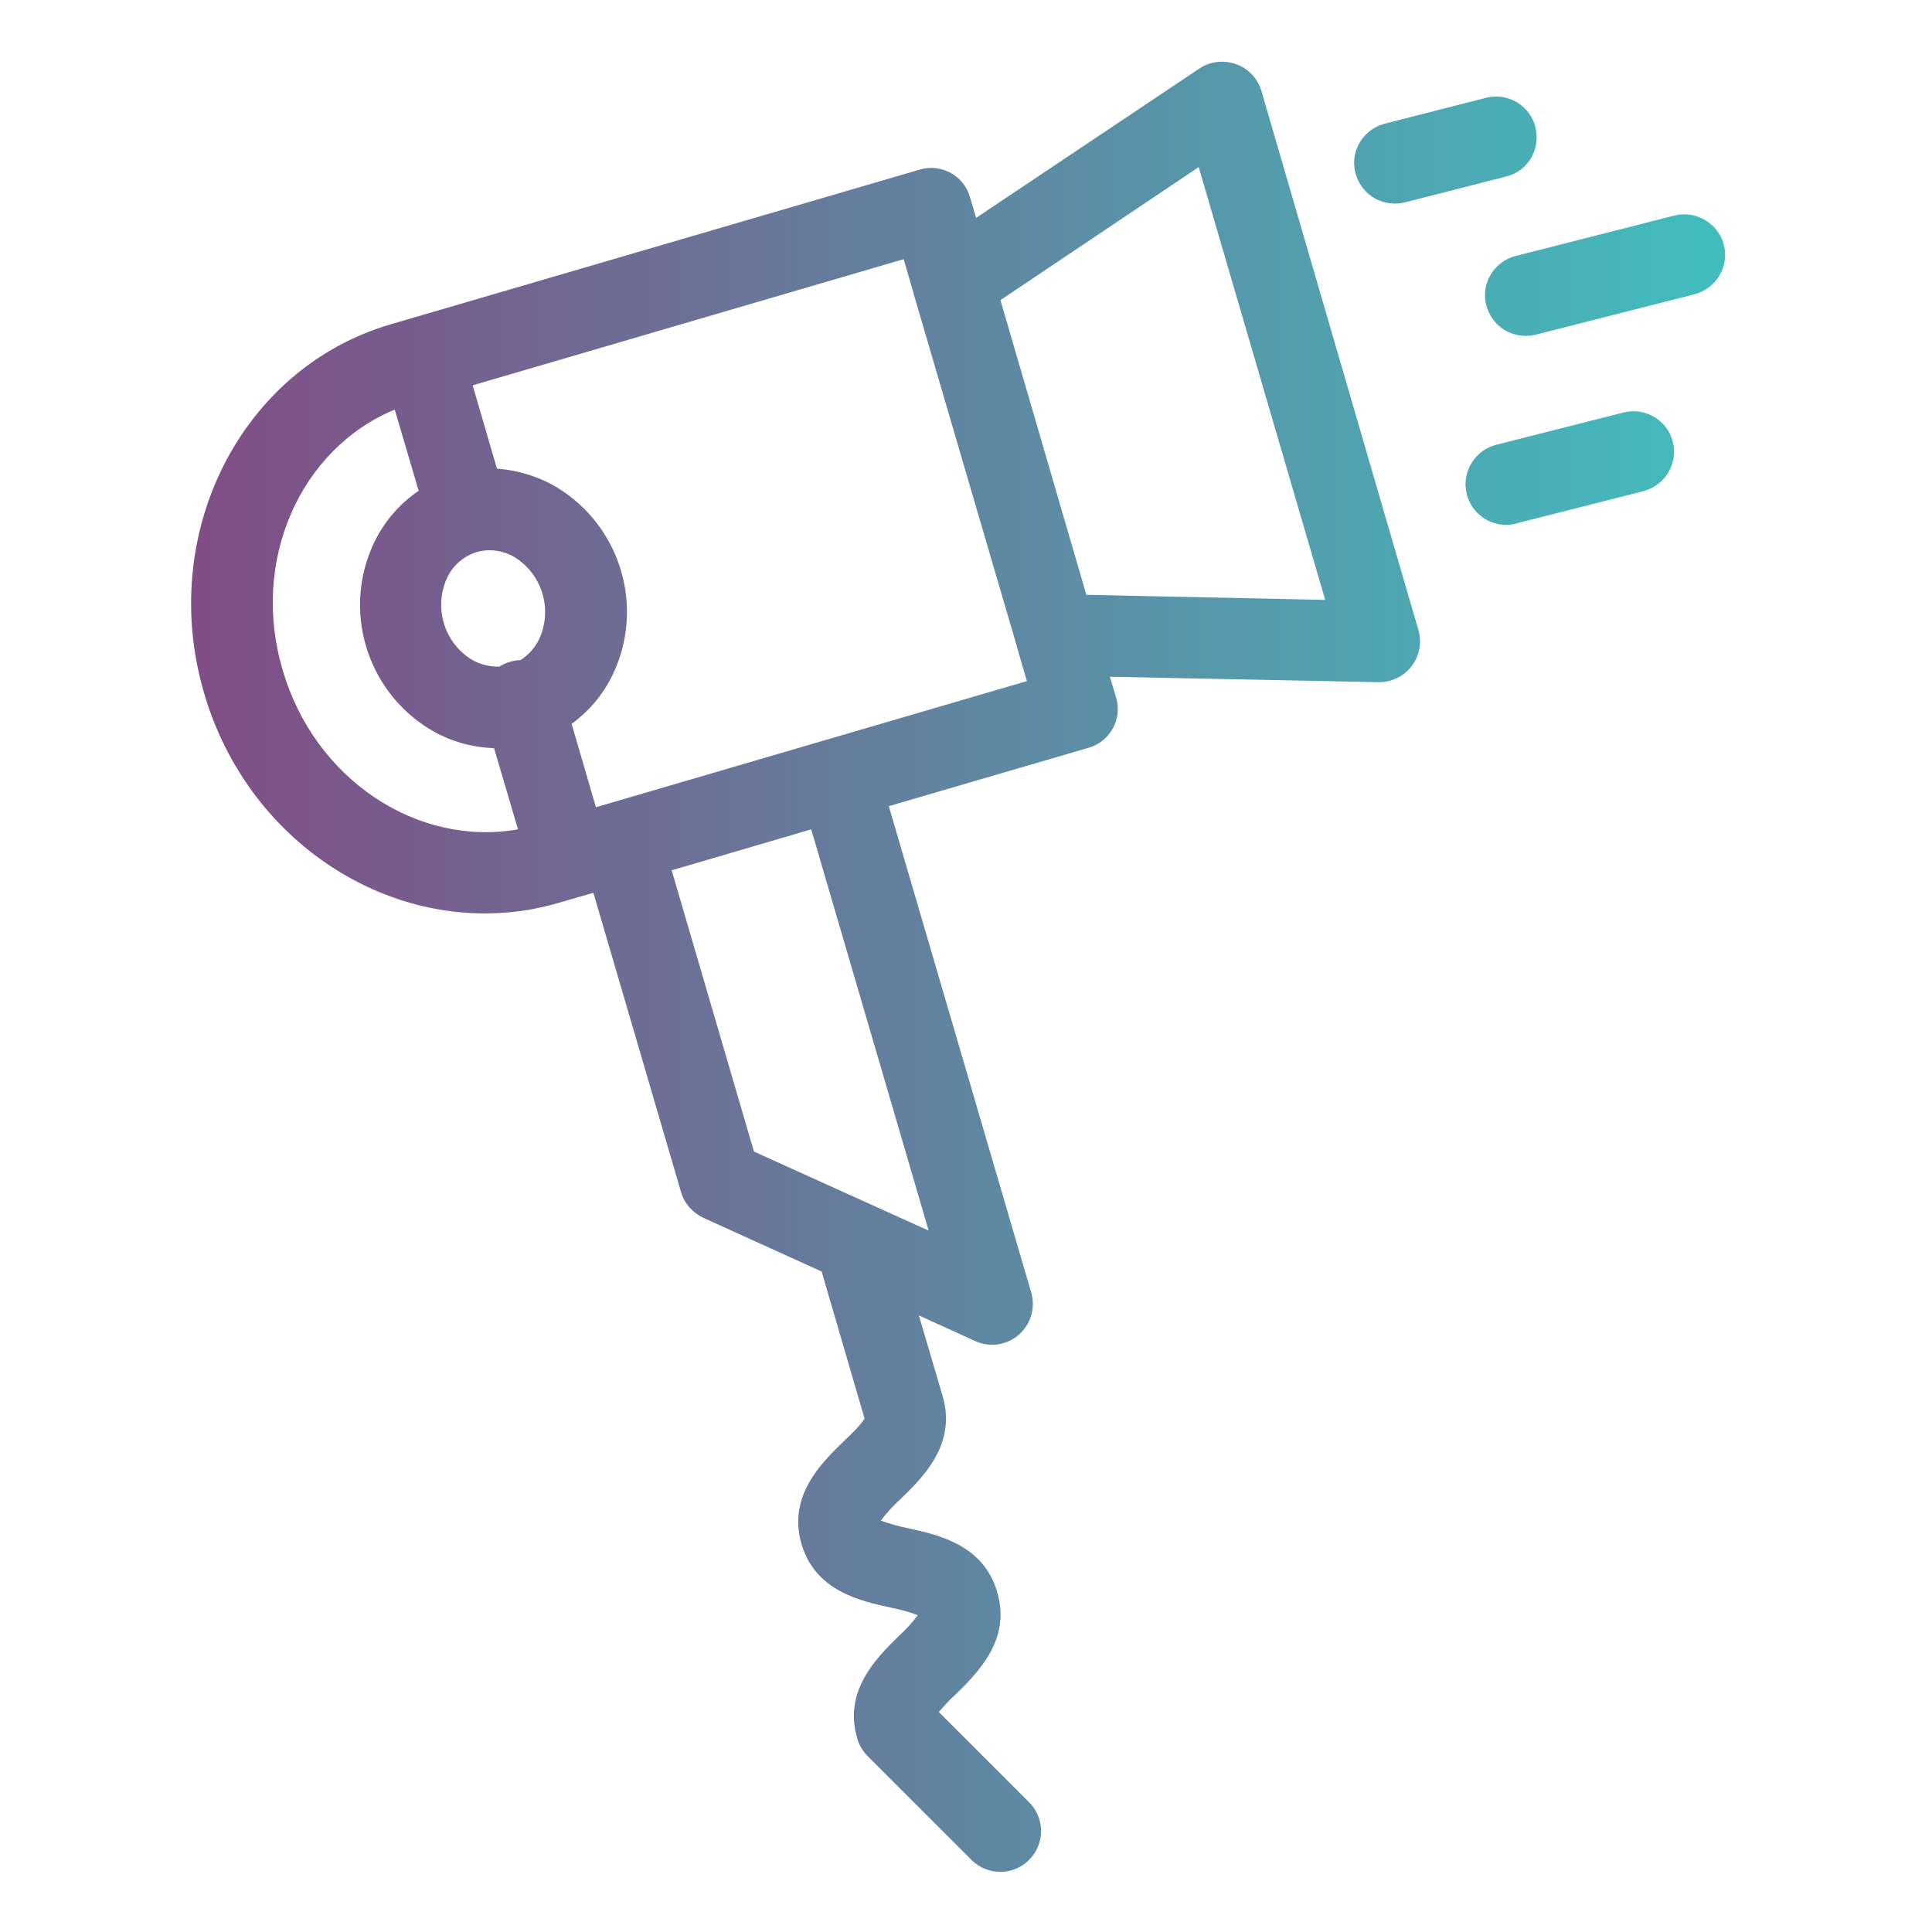
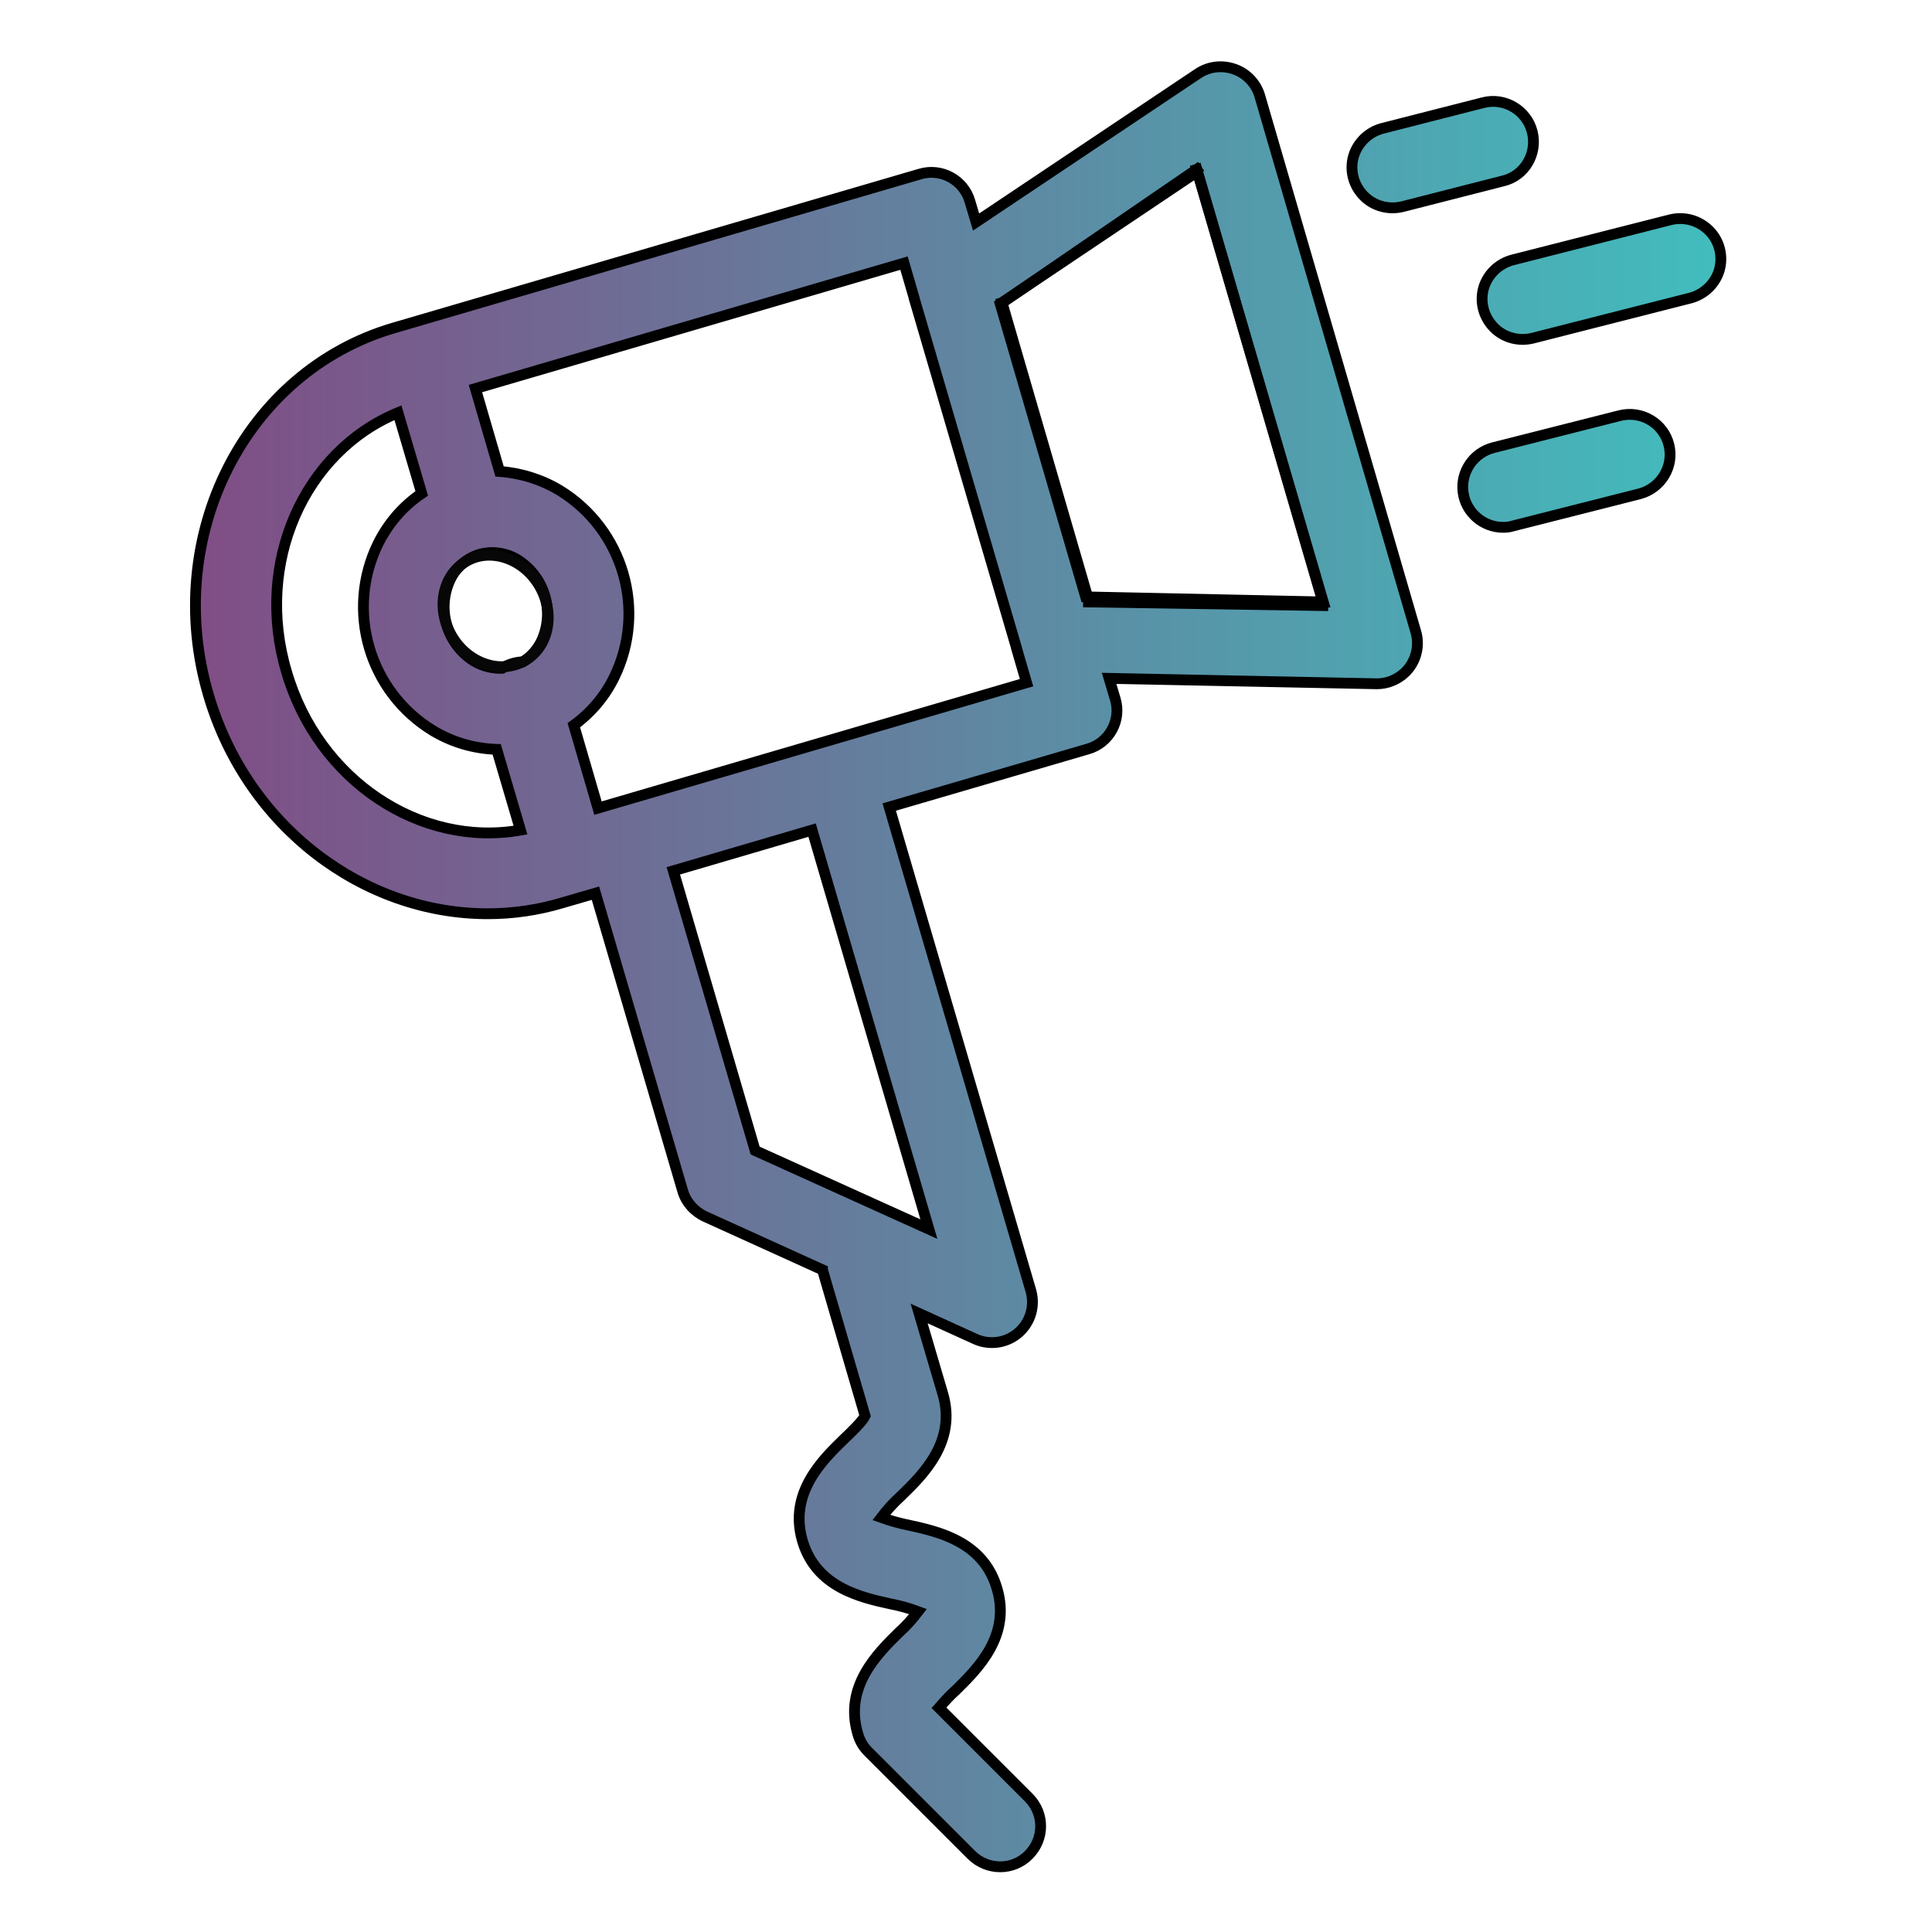
- <svg xmlns="http://www.w3.org/2000/svg" version="1.1" id="Layer_1" x="0px" y="0px" viewBox="0 0 533 533" style="enable-background:new 0 0 533 533;" xml:space="preserve">
-   <style type="text/css">
- 	.st0{fill:url(#SVGID_1_);}
- </style>
-   <linearGradient id="SVGID_1_" gradientUnits="userSpaceOnUse" x1="52.707" y1="266.833" x2="475.891" y2="266.833">
-     <stop offset="0" style="stop-color:#804D85" />
-     <stop offset="1" style="stop-color:#41BDBD" />
-   </linearGradient>
-   <path class="st0" d="M56.3,191.2C67,227.9,99.4,252,133.8,252c7,0,13.9-1,20.6-3l9.3-2.7l24.2,82.6c0.9,3.1,3.2,5.7,6.2,7.1  l32.6,14.8c0,0.1,0.1,0.3,0.1,0.4l11.7,40.1c-0.7,1.5-3.8,4.5-5.7,6.3c-6.2,6-15.5,15.1-11.7,28.3c3.8,13.1,16.4,15.8,24.6,17.6  c2.6,0.5,5.1,1.2,7.5,2.1c-1.6,2.1-3.4,4.1-5.3,5.8c-6.1,6-15.3,15.1-11.4,28.2c0.5,1.8,1.5,3.5,2.8,4.8l28.8,28.8  c4.4,4.3,11.5,4.3,15.8-0.1c4.4-4.4,4.4-11.4,0.1-15.8l-25-25c1.5-1.7,3-3.4,4.7-4.9c6.1-6,15.3-15.1,11.4-28.2  c-3.8-13.1-16.4-15.8-24.6-17.6c-2.5-0.5-5-1.2-7.5-2.1c1.6-2.1,3.4-4.1,5.4-5.9c6.2-6,15.5-15.1,11.7-28.3l-6.6-22.4l15.6,7.1  c4,1.8,8.7,1.1,12-1.8c3.3-2.9,4.6-7.4,3.4-11.6l-39.3-134.2l55.1-16.1c6-1.7,9.4-8,7.6-13.9l-1.7-5.7l74.1,1.5h0.2  c3.5,0,6.9-1.7,9-4.5c2.1-2.8,2.8-6.5,1.8-9.9L348,25.1c-1-3.4-3.6-6.2-7-7.4c-3.4-1.2-7.1-0.8-10.1,1.2l-61.6,41.2l-1.7-5.7  c-1.7-6-8-9.4-13.9-7.6l-146,42.7C66.5,101.6,43.4,147.2,56.3,191.2z M130,181.9c-7.6-4.8-10.4-14.5-6.6-22.6c1.6-3.4,4.6-5.9,8.1-7  c1.1-0.3,2.3-0.5,3.5-0.5c2.5,0,5,0.7,7.1,2c7.6,4.8,10.4,14.5,6.6,22.6c-1.1,2.3-2.9,4.3-5.1,5.7c-2.1,0.1-4.1,0.7-5.8,1.8  C135.1,184,132.4,183.3,130,181.9z M256.2,339.5L208,317.7l-22.7-77.6l38.5-11.3L256.2,339.5z M330.7,46.1l34.9,119.4l-65.9-1.4  L276,82.8L330.7,46.1z M252.1,81.1c0,0,0,0.1,0,0.1l28.4,97c0,0,0,0.1,0,0.1l2.8,9.6l-118.9,34.8l-6.7-23c4.8-3.5,8.6-8,11.2-13.3  c9.1-18.6,2.5-41.1-15.2-51.9c-5-3-10.8-4.8-16.6-5.2l-6.7-23l118.9-34.8L252.1,81.1z M108.9,113l6.6,22.4  c-5.2,3.5-9.3,8.3-12.1,13.9c-9.1,18.6-2.5,41.1,15.2,51.9c5.3,3.2,11.4,5,17.7,5.2l6.6,22.4c-27.7,4.9-56.1-13.7-64.9-43.9  C69,154.8,82.8,123.8,108.9,113L108.9,113z M423.6,35.1c-1.5-6-7.7-9.7-13.7-8.1l-27.8,7.1c-3.9,1-7,4-8.1,7.8  c-1.1,3.9,0,8,2.8,10.9c2.8,2.9,7,4,10.9,3l27.8-7.1C421.5,47.3,425.1,41.1,423.6,35.1z M461.8,59.5l-43.6,11.1c-3.9,1-7,4-8.1,7.8  c-1.1,3.9,0,8,2.8,10.9c2.8,2.9,7,4,10.9,3l43.6-11.1c3.9-1,7-4,8.1-7.8c1.1-3.9,0-8.1-2.8-10.9C469.8,59.6,465.7,58.5,461.8,59.5z   M415.5,144.8c0.9,0,1.9-0.1,2.8-0.4l35.1-8.9c6-1.6,9.6-7.7,8.1-13.6c-1.5-6-7.6-9.6-13.6-8.1l-35.1,8.9c-5.5,1.4-9.1,6.7-8.4,12.3  C405.1,140.6,409.9,144.8,415.5,144.8z" />
+ <svg xmlns="http://www.w3.org/2000/svg" xmlns:xlink="http://www.w3.org/1999/xlink" width="536px" height="536px" viewBox="0 0 536 536" version="1.1">
+   <defs>
+     <linearGradient x1="-3.7118793E-05" y1="0.5" x2="1" y2="0.5" id="gradient_1">
+       <stop offset="0" stop-color="#804D85" />
+       <stop offset="1" stop-color="#41BDBD" />
+     </linearGradient>
+     <path d="M0 0L533 0L533 533L0 533L0 0Z" id="path_1" />
+     <clipPath id="mask_1">
+       <use xlink:href="#path_1" />
+     </clipPath>
+   </defs>
+   <g id="16911509661580359487" transform="translate(1.5 1.5)">
+     <path d="M0 0L533 0L533 533L0 533L0 0Z" id="Background" fill="none" fill-rule="evenodd" stroke="none" />
+     <g clip-path="url(#mask_1)">
+       <path d="M3.577 174.175C14.277 210.875 46.677 234.975 81.077 234.975C88.077 234.975 94.977 233.975 101.677 231.975L110.977 229.275L135.177 311.875C136.077 314.975 138.377 317.575 141.377 318.975L173.977 333.775C173.977 333.875 174.077 334.075 174.077 334.175L185.777 374.275C185.077 375.775 181.977 378.775 180.077 380.575C173.877 386.575 164.577 395.675 168.377 408.875C172.177 421.975 184.777 424.675 192.977 426.475C195.577 426.975 198.077 427.675 200.477 428.575C198.877 430.675 197.077 432.675 195.177 434.375C189.077 440.375 179.877 449.475 183.777 462.575C184.277 464.375 185.277 466.075 186.577 467.375L215.377 496.175C219.777 500.475 226.877 500.475 231.177 496.075C235.577 491.675 235.577 484.675 231.277 480.275L206.277 455.275C207.777 453.575 209.277 451.875 210.977 450.375C217.077 444.375 226.277 435.275 222.377 422.175C218.577 409.075 205.977 406.375 197.777 404.575C195.277 404.075 192.777 403.375 190.277 402.475C191.877 400.375 193.677 398.375 195.677 396.575C201.877 390.575 211.177 381.475 207.377 368.275L200.777 345.875L216.377 352.975C220.377 354.775 225.077 354.075 228.377 351.175C231.677 348.275 232.977 343.775 231.777 339.575L192.477 205.375L247.577 189.275C253.577 187.575 256.977 181.275 255.177 175.375L253.477 169.675L327.577 171.175L327.777 171.175C331.277 171.175 334.677 169.475 336.777 166.675C338.877 163.875 339.577 160.175 338.577 156.775L295.277 8.075C294.277 4.675 291.677 1.875 288.277 0.675C284.877 -0.525 281.177 -0.125 278.177 1.875L216.577 43.075L214.877 37.375C213.177 31.375 206.877 27.975 200.977 29.775L54.977 72.475C13.777 84.575 -9.323 130.175 3.577 174.175L3.577 174.175ZM77.277 164.875C69.677 160.075 66.877 150.375 70.677 142.275C72.277 138.875 75.277 136.375 78.777 135.275C79.877 134.975 81.077 134.775 82.277 134.775C84.777 134.775 87.277 135.475 89.377 136.775C96.977 141.575 99.777 151.275 95.977 159.375C94.877 161.675 93.077 163.675 90.877 165.075C88.777 165.175 86.777 165.775 85.077 166.875C82.377 166.975 79.677 166.275 77.277 164.875L77.277 164.875ZM203.477 322.475L155.277 300.675L132.577 223.075L171.077 211.775L203.477 322.475L203.477 322.475ZM277.977 29.075L312.877 148.475L246.977 147.075L223.277 65.775L277.977 29.075L277.977 29.075ZM199.377 64.075C199.377 64.075 199.377 64.175 199.377 64.175L227.777 161.175C227.777 161.175 227.777 161.275 227.777 161.275L230.577 170.875L111.677 205.675L104.977 182.675C109.777 179.175 113.577 174.675 116.177 169.375C125.277 150.775 118.677 128.275 100.977 117.475C95.977 114.475 90.177 112.675 84.377 112.275L77.677 89.275L196.577 54.475L199.377 64.075L199.377 64.075ZM56.177 95.975L62.777 118.375C57.577 121.875 53.477 126.675 50.677 132.275C41.577 150.875 48.177 173.375 65.877 184.175C71.177 187.375 77.277 189.175 83.577 189.375L90.177 211.775C62.477 216.675 34.077 198.075 25.277 167.875C16.277 137.775 30.077 106.775 56.177 95.975L56.177 95.975L56.177 95.975ZM370.877 18.075C369.377 12.075 363.177 8.375 357.177 9.975L329.377 17.075C325.477 18.075 322.377 21.075 321.277 24.875C320.177 28.775 321.277 32.875 324.077 35.775C326.877 38.675 331.077 39.775 334.977 38.775L362.777 31.675C368.777 30.275 372.377 24.075 370.877 18.075L370.877 18.075ZM409.077 42.475L365.477 53.575C361.577 54.575 358.477 57.575 357.377 61.375C356.277 65.275 357.377 69.375 360.177 72.275C362.977 75.175 367.177 76.275 371.077 75.275L414.677 64.175C418.577 63.175 421.677 60.175 422.777 56.375C423.877 52.475 422.777 48.275 419.977 45.475C417.077 42.575 412.977 41.475 409.077 42.475L409.077 42.475ZM362.777 127.775C363.677 127.775 364.677 127.675 365.577 127.375L400.677 118.475C406.677 116.875 410.277 110.775 408.777 104.875C407.277 98.875 401.177 95.275 395.177 96.775L360.077 105.675C354.577 107.075 350.977 112.375 351.677 117.975C352.377 123.575 357.177 127.775 362.777 127.775L362.777 127.775Z" transform="translate(52.72261 17.02499)" id="Shape" fill="url(#gradient_1)" fill-rule="evenodd" stroke="#000000" stroke-width="3" />
+     </g>
+   </g>
+   <path d="M0 0L35 120" transform="translate(332 47)" id="Line-4" fill="none" fill-rule="evenodd" stroke="#000000" stroke-width="3" stroke-linecap="square" />
+   <path d="M0 37L54 0" transform="translate(278 47)" id="Line-3" fill="none" fill-rule="evenodd" stroke="#000000" stroke-width="3" stroke-linecap="square" />
+   <path d="M0 0L24 82.5" transform="translate(278 84)" id="Line-2" fill="none" fill-rule="evenodd" stroke="#000000" stroke-width="3" stroke-linecap="square" />
+   <path d="M0 0L65 1" transform="translate(302 167)" id="Line" fill="none" fill-rule="evenodd" stroke="#000000" stroke-width="3" stroke-linecap="square" />
+   <path d="M0 16C0 7.163 6.268 0 14 0C21.732 0 28 7.163 28 16C28 24.837 21.732 32 14 32C6.268 32 0 24.837 0 16Z" transform="matrix(0.8480483 -0.5299189 0.5299189 0.8480483 117.1486 163.3501)" id="Ellipse" fill="none" fill-rule="evenodd" stroke="#070707" stroke-width="3" />
</svg>
